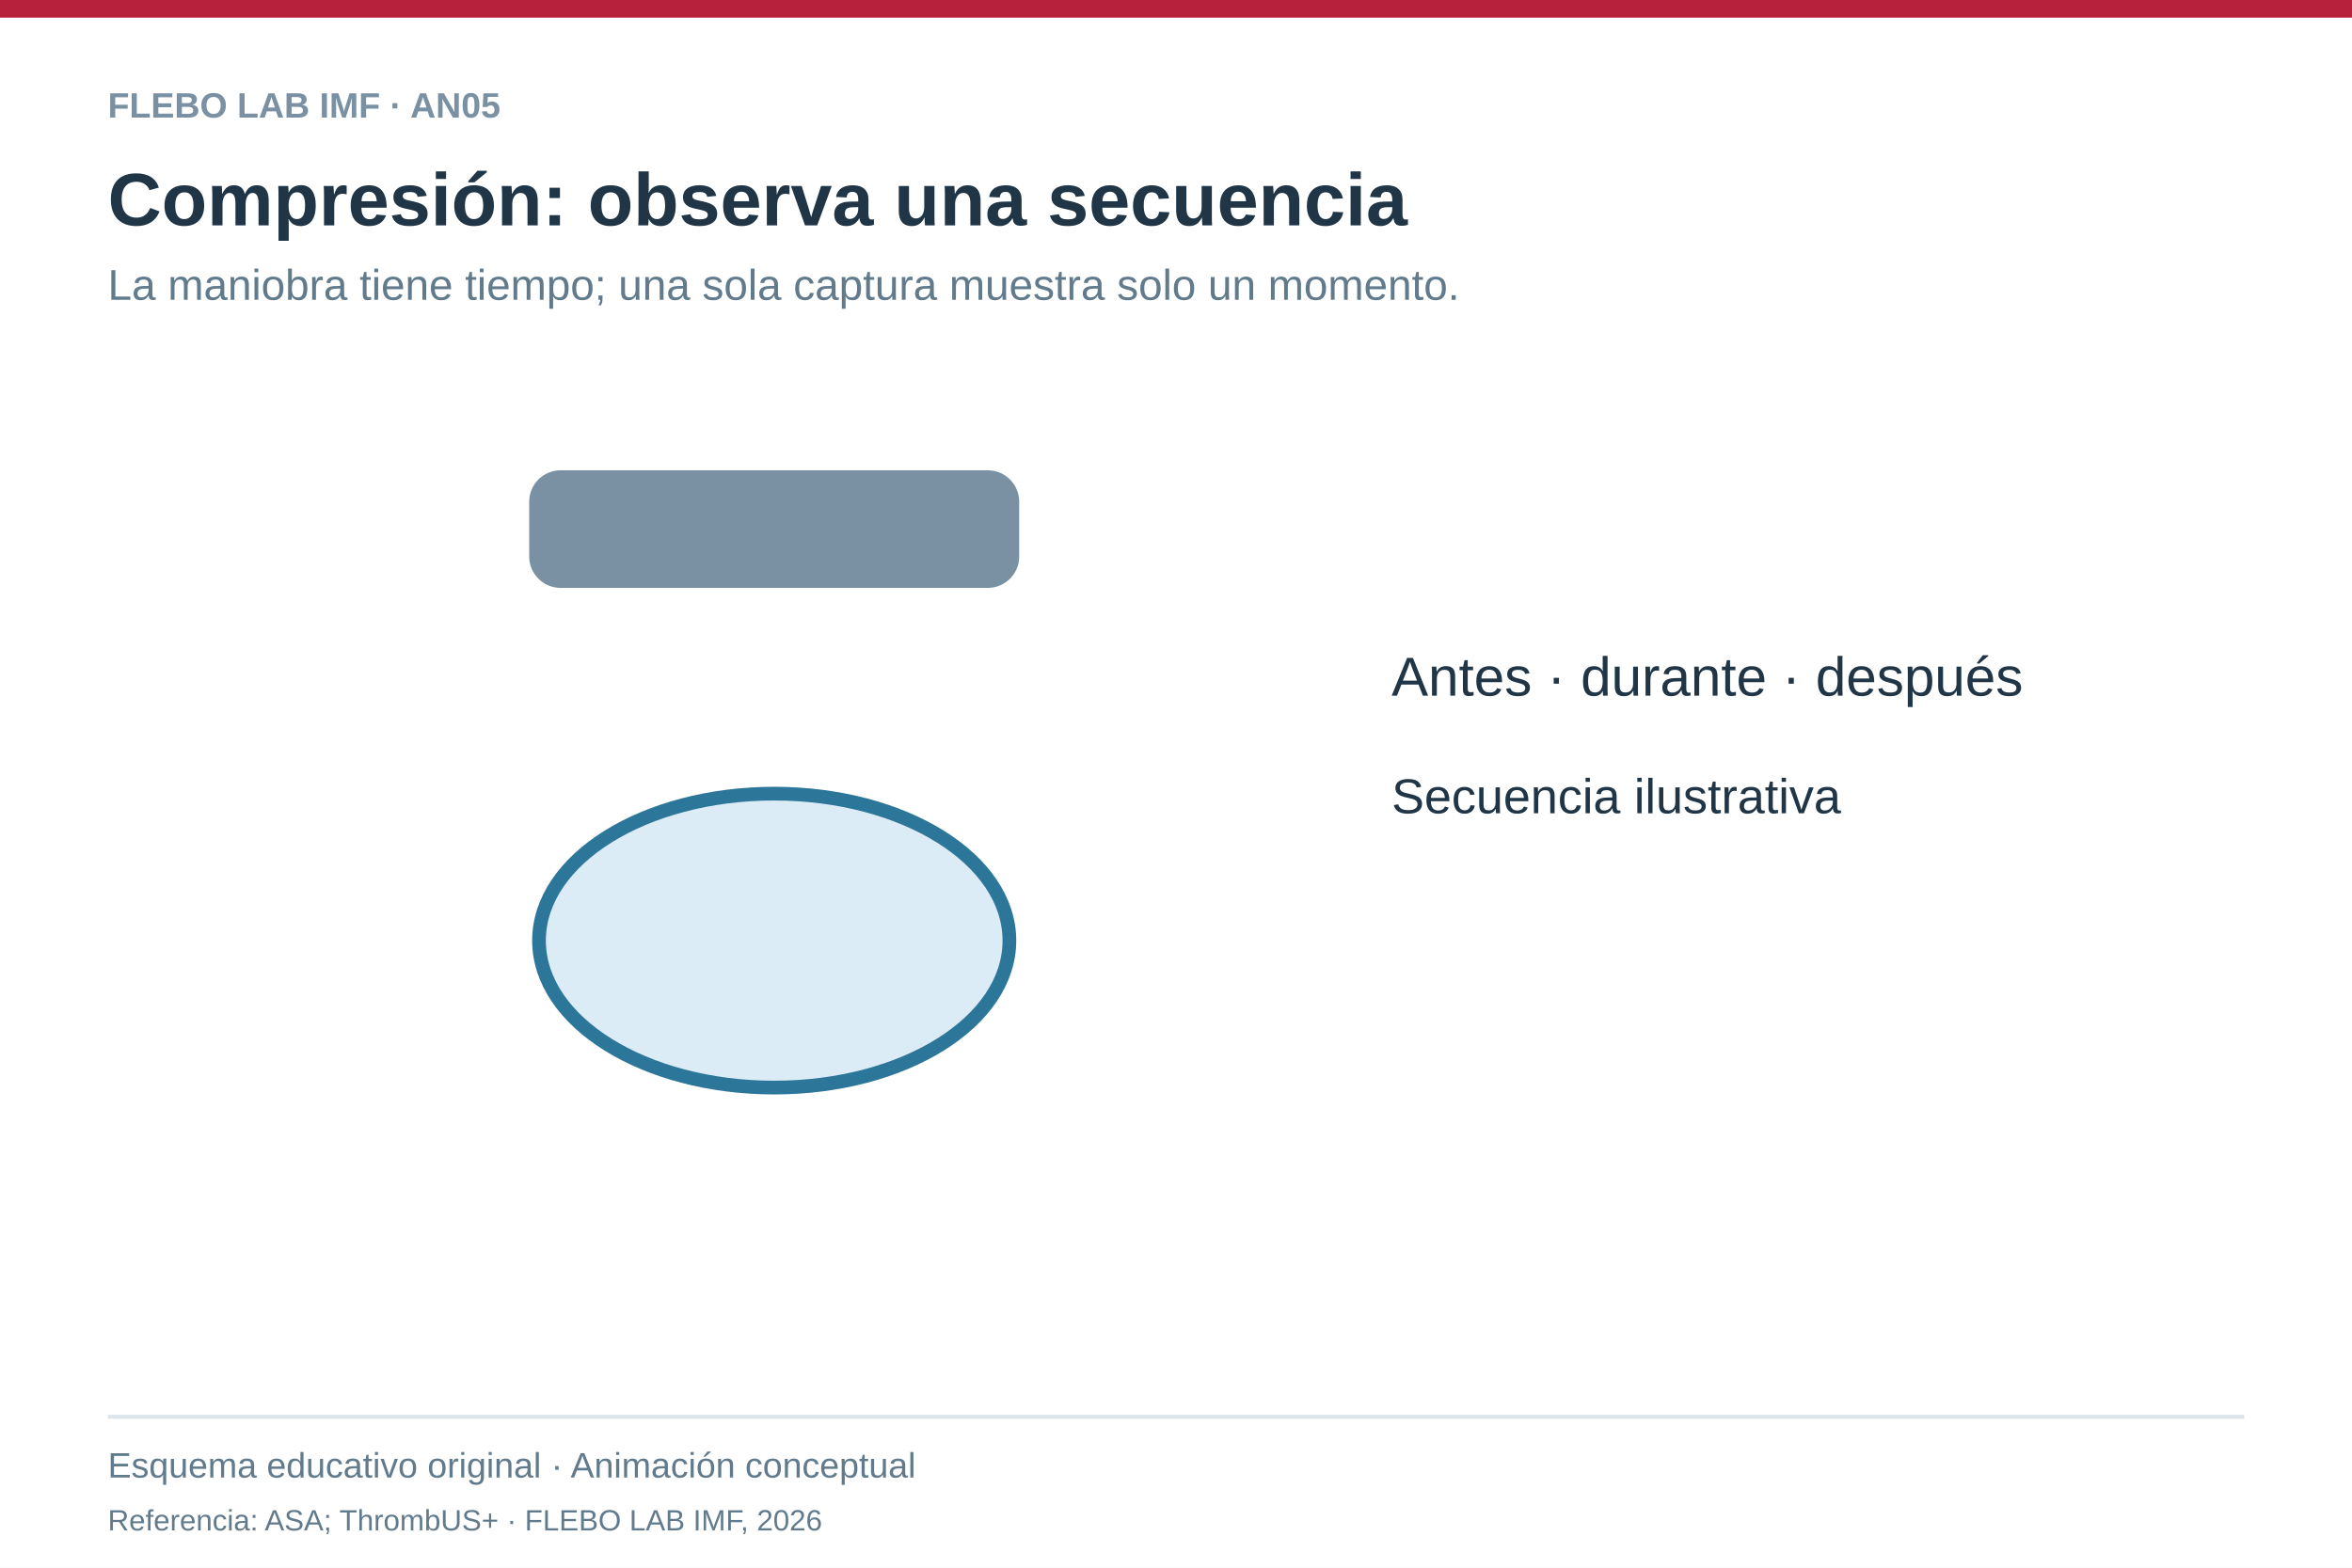
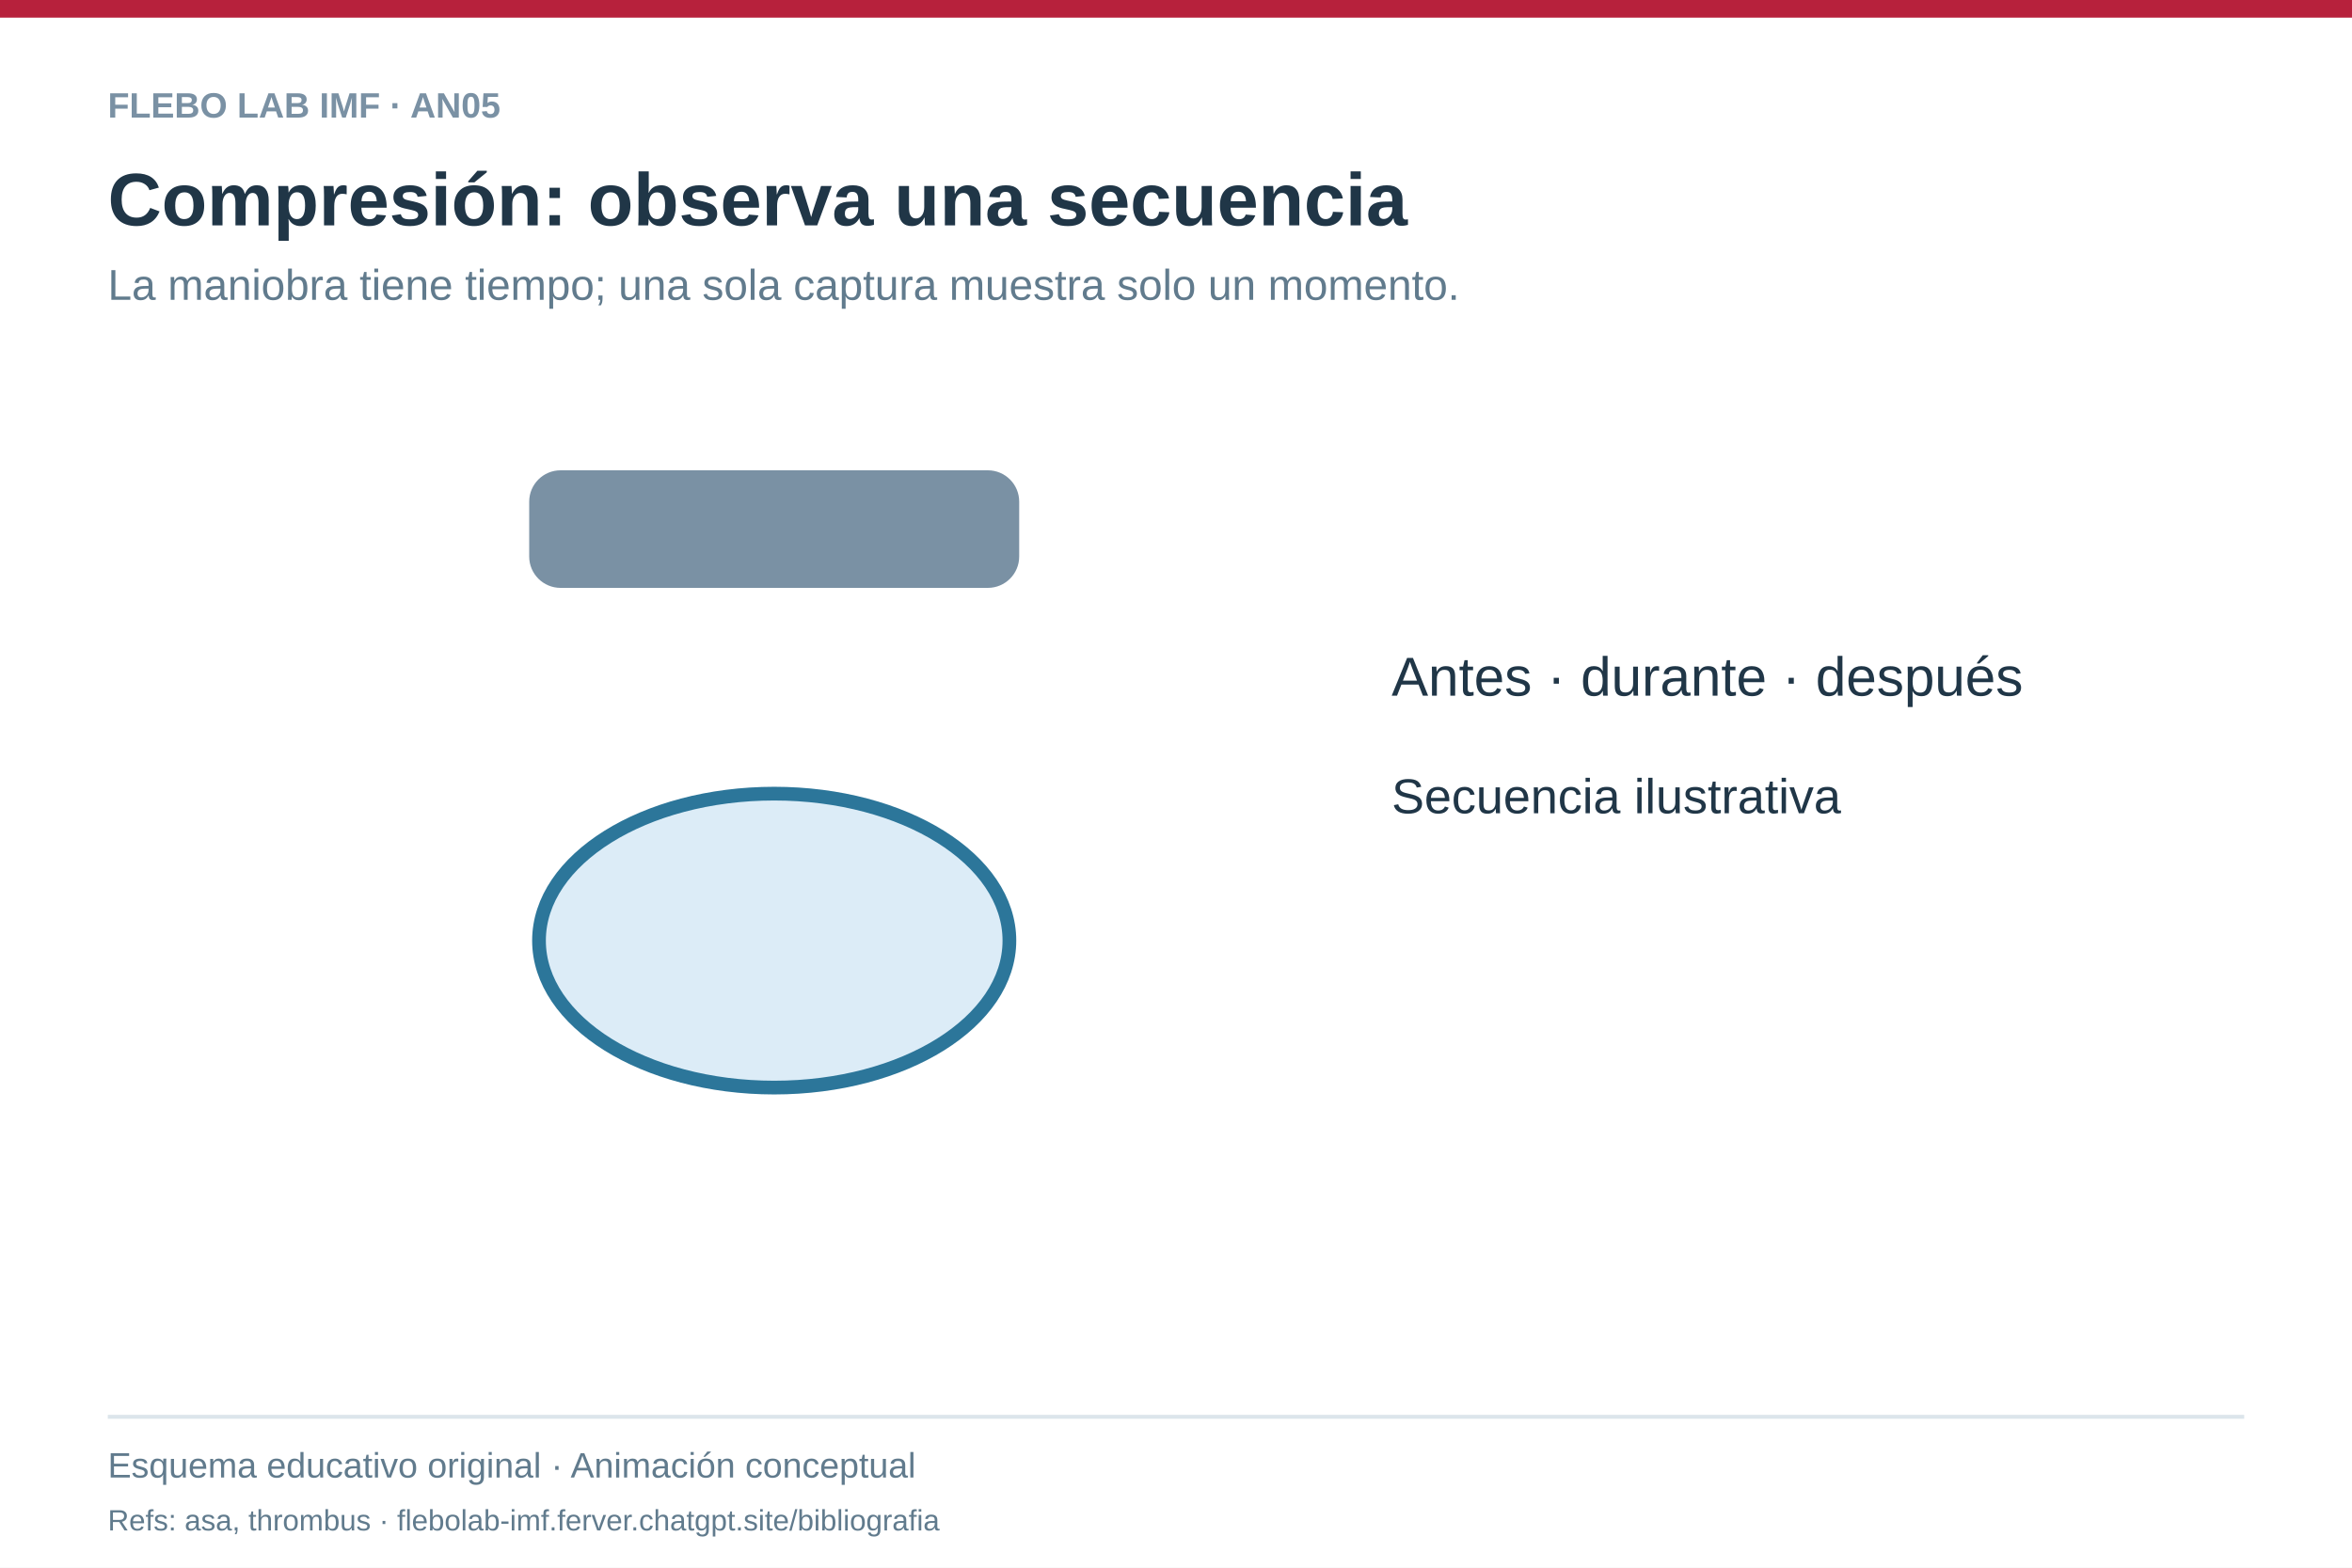
<svg xmlns="http://www.w3.org/2000/svg" width="1200" height="800" viewBox="0 0 1200 800" role="img" aria-labelledby="title desc">
  <defs>
    <marker id="arrow" viewBox="0 0 10 10" refX="8" refY="5" markerWidth="7" markerHeight="7" orient="auto-start-reverse">
      <path d="M0,0 L10,5 L0,10 z" fill="context-stroke" />
    </marker>
  </defs>
  <style>text{font-family:Arial,Helvetica,sans-serif}.static{display:none}@media(prefers-reduced-motion:reduce){.moving{display:none}.static{display:inline}}</style>
  <rect width="1200" height="800" fill="#fff" />
  <rect width="1200" height="9" fill="#b7213c" />
  <text x="55" y="60" fill="#7a91a4" font-size="18" font-weight="700" text-anchor="start">FLEBO LAB IMF · AN05</text>
  <text x="55" y="115" fill="#203647" font-size="38" font-weight="700" text-anchor="start">Compresión: observa una secuencia</text>
  <text x="55" y="153" fill="#617b8d" font-size="22" font-weight="400" text-anchor="start">La maniobra tiene tiempo; una sola captura muestra solo un momento.</text>
  <rect x="270" y="240" width="250" height="60" rx="16" fill="#7a91a4" stroke="none" />
  <ellipse class="static" cx="395" cy="480" rx="120" ry="75" fill="#dcecf7" stroke="#2c769a" stroke-width="7" />
  <ellipse class="moving" cx="395" cy="480" rx="120" ry="75" fill="#dcecf7" stroke="#2c769a" stroke-width="7">
    <animate attributeName="ry" values="75;12;12;75;75" dur="5s" repeatCount="indefinite" />
  </ellipse>
  <text x="710" y="355" fill="#203647" font-size="28" font-weight="400" text-anchor="start">Antes · durante · después</text>
  <text x="710" y="415" fill="#203647" font-size="25" font-weight="400" text-anchor="start">Secuencia ilustrativa</text>
  <line x1="55" y1="723" x2="1145" y2="723" stroke="#dce5eb" stroke-width="2" />
  <text x="55" y="754" fill="#617b8d" font-size="18" font-weight="400" text-anchor="start">Esquema educativo original · Animación conceptual</text>
-   <text x="55" y="781" fill="#617b8d" font-size="15" font-weight="400" text-anchor="start">Referencia: ASA; ThrombUS+ · FLEBO LAB IMF, 2026</text>
+   <text x="55" y="781" fill="#617b8d" font-size="15" font-weight="400" text-anchor="start">Refs: asa, thrombus · flebolab-imf.ferver.chatgpt.site/bibliografia</text>
</svg>
